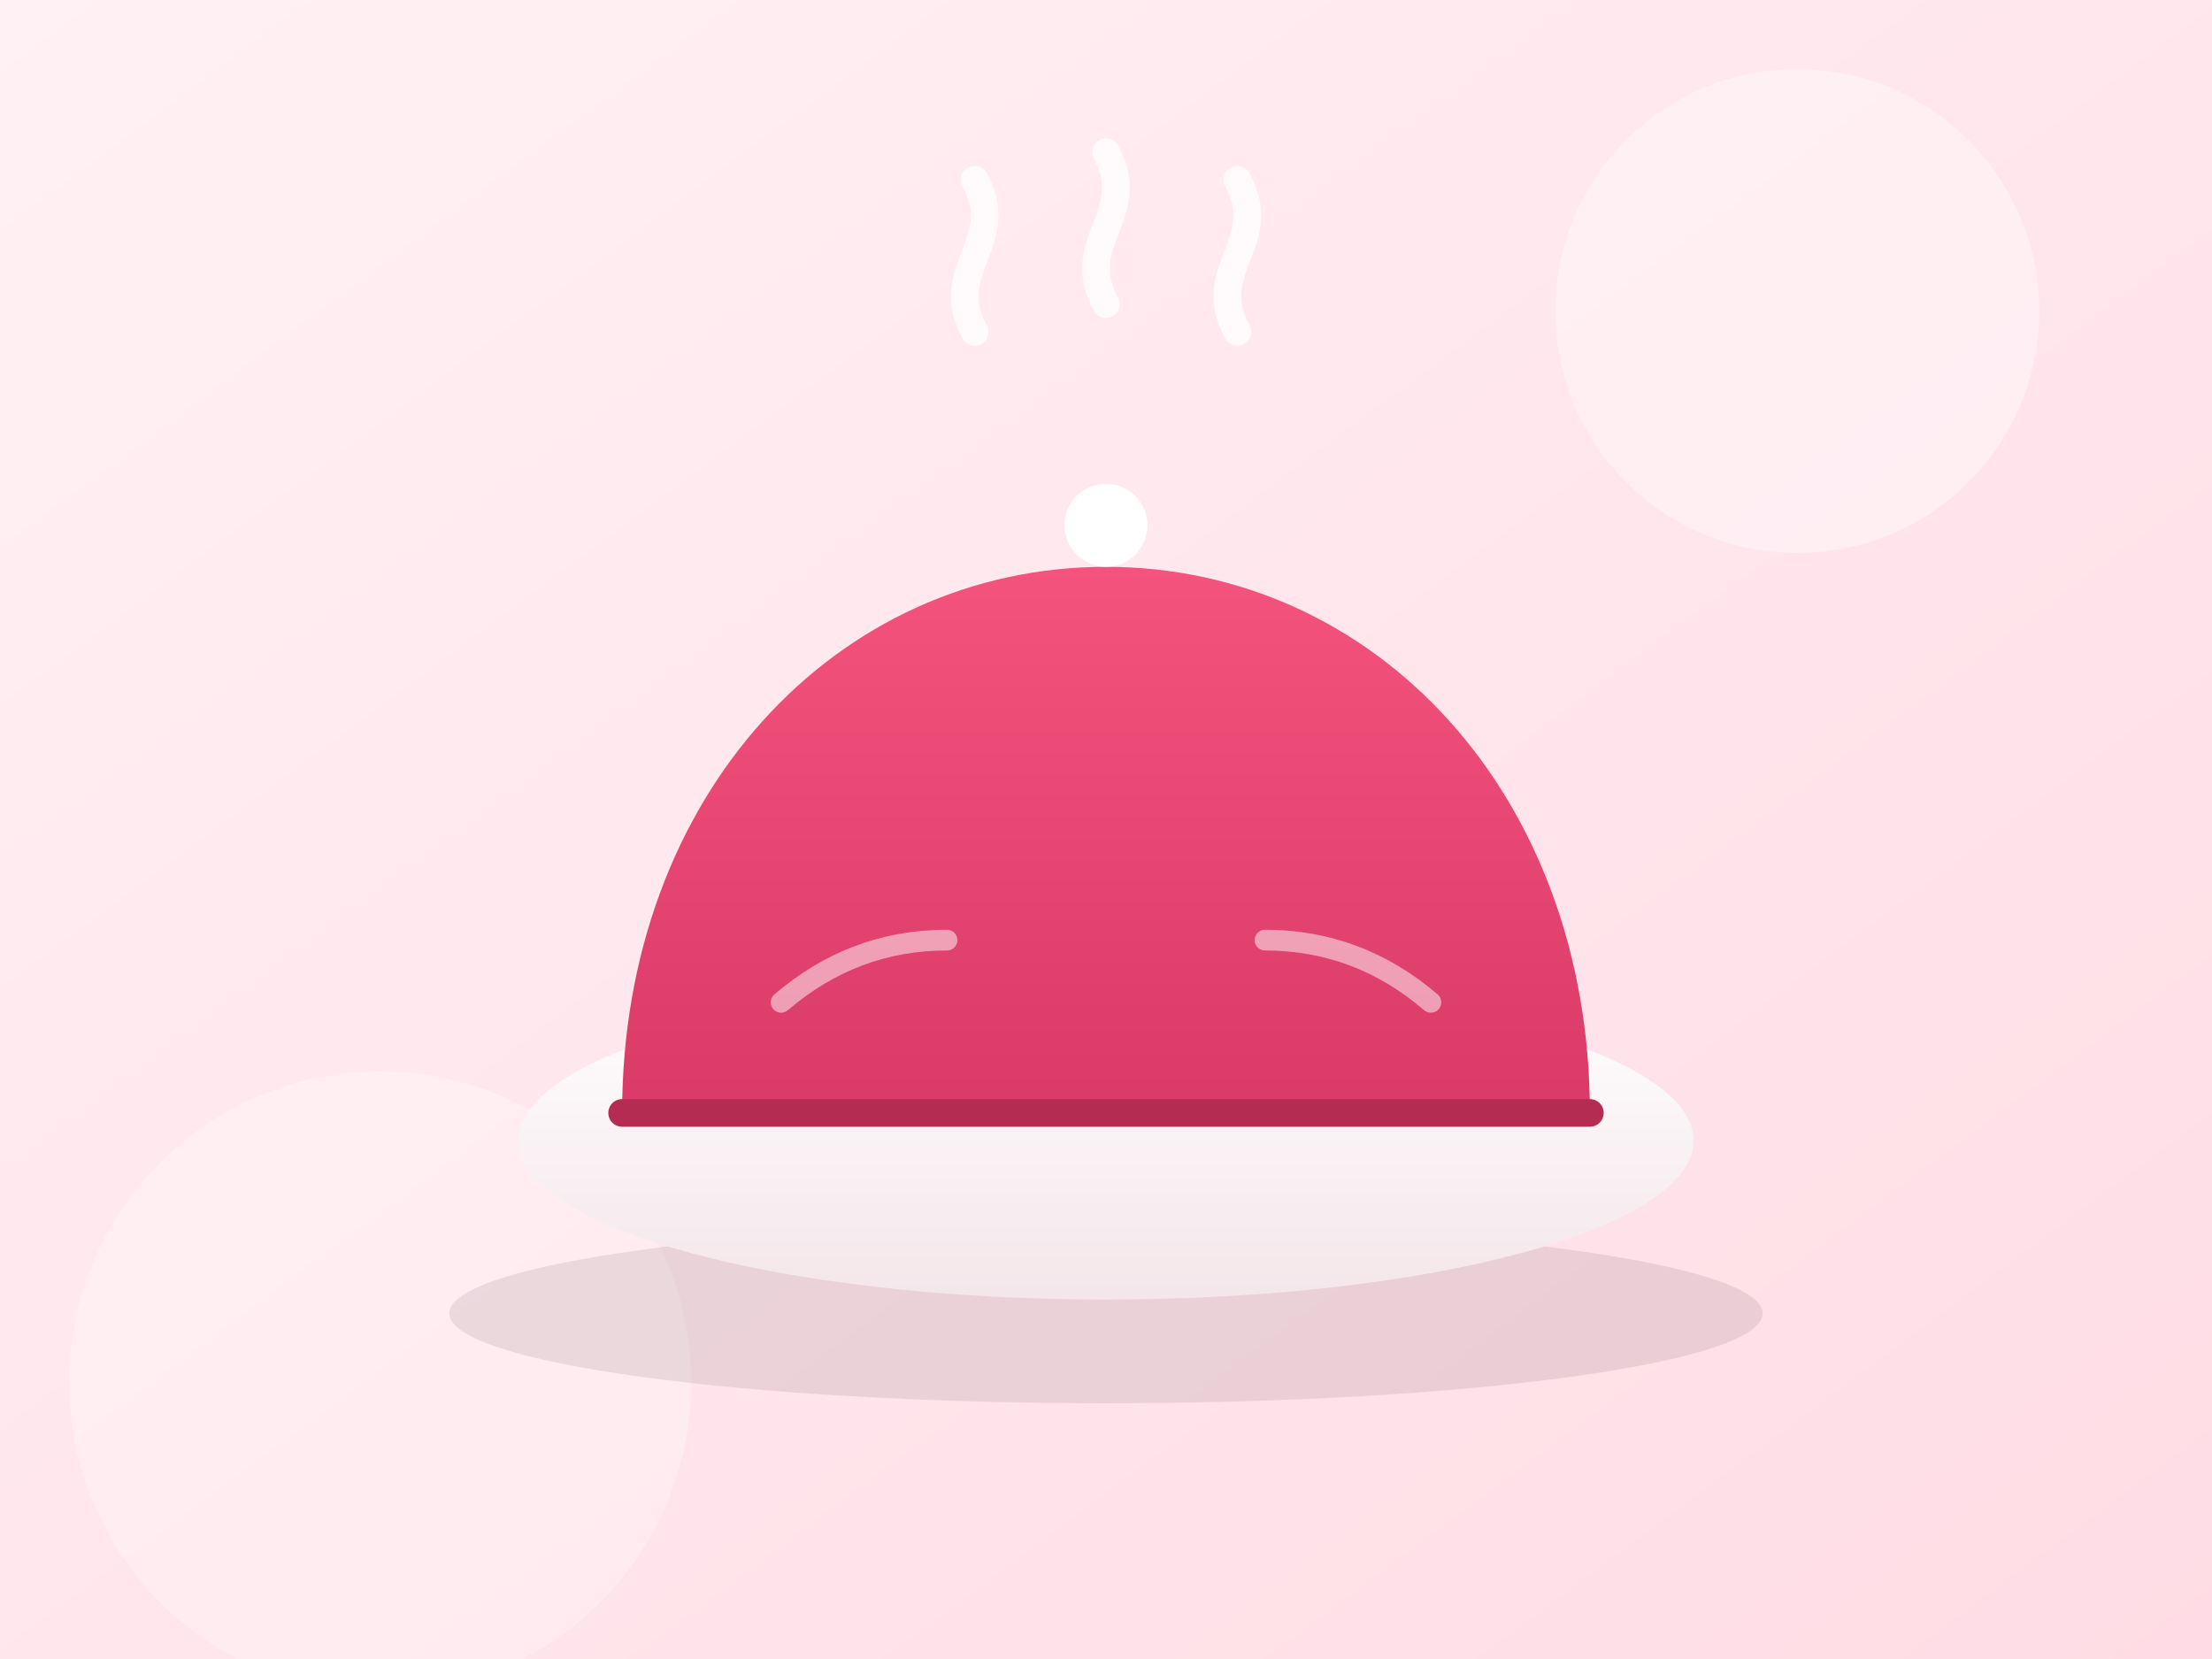
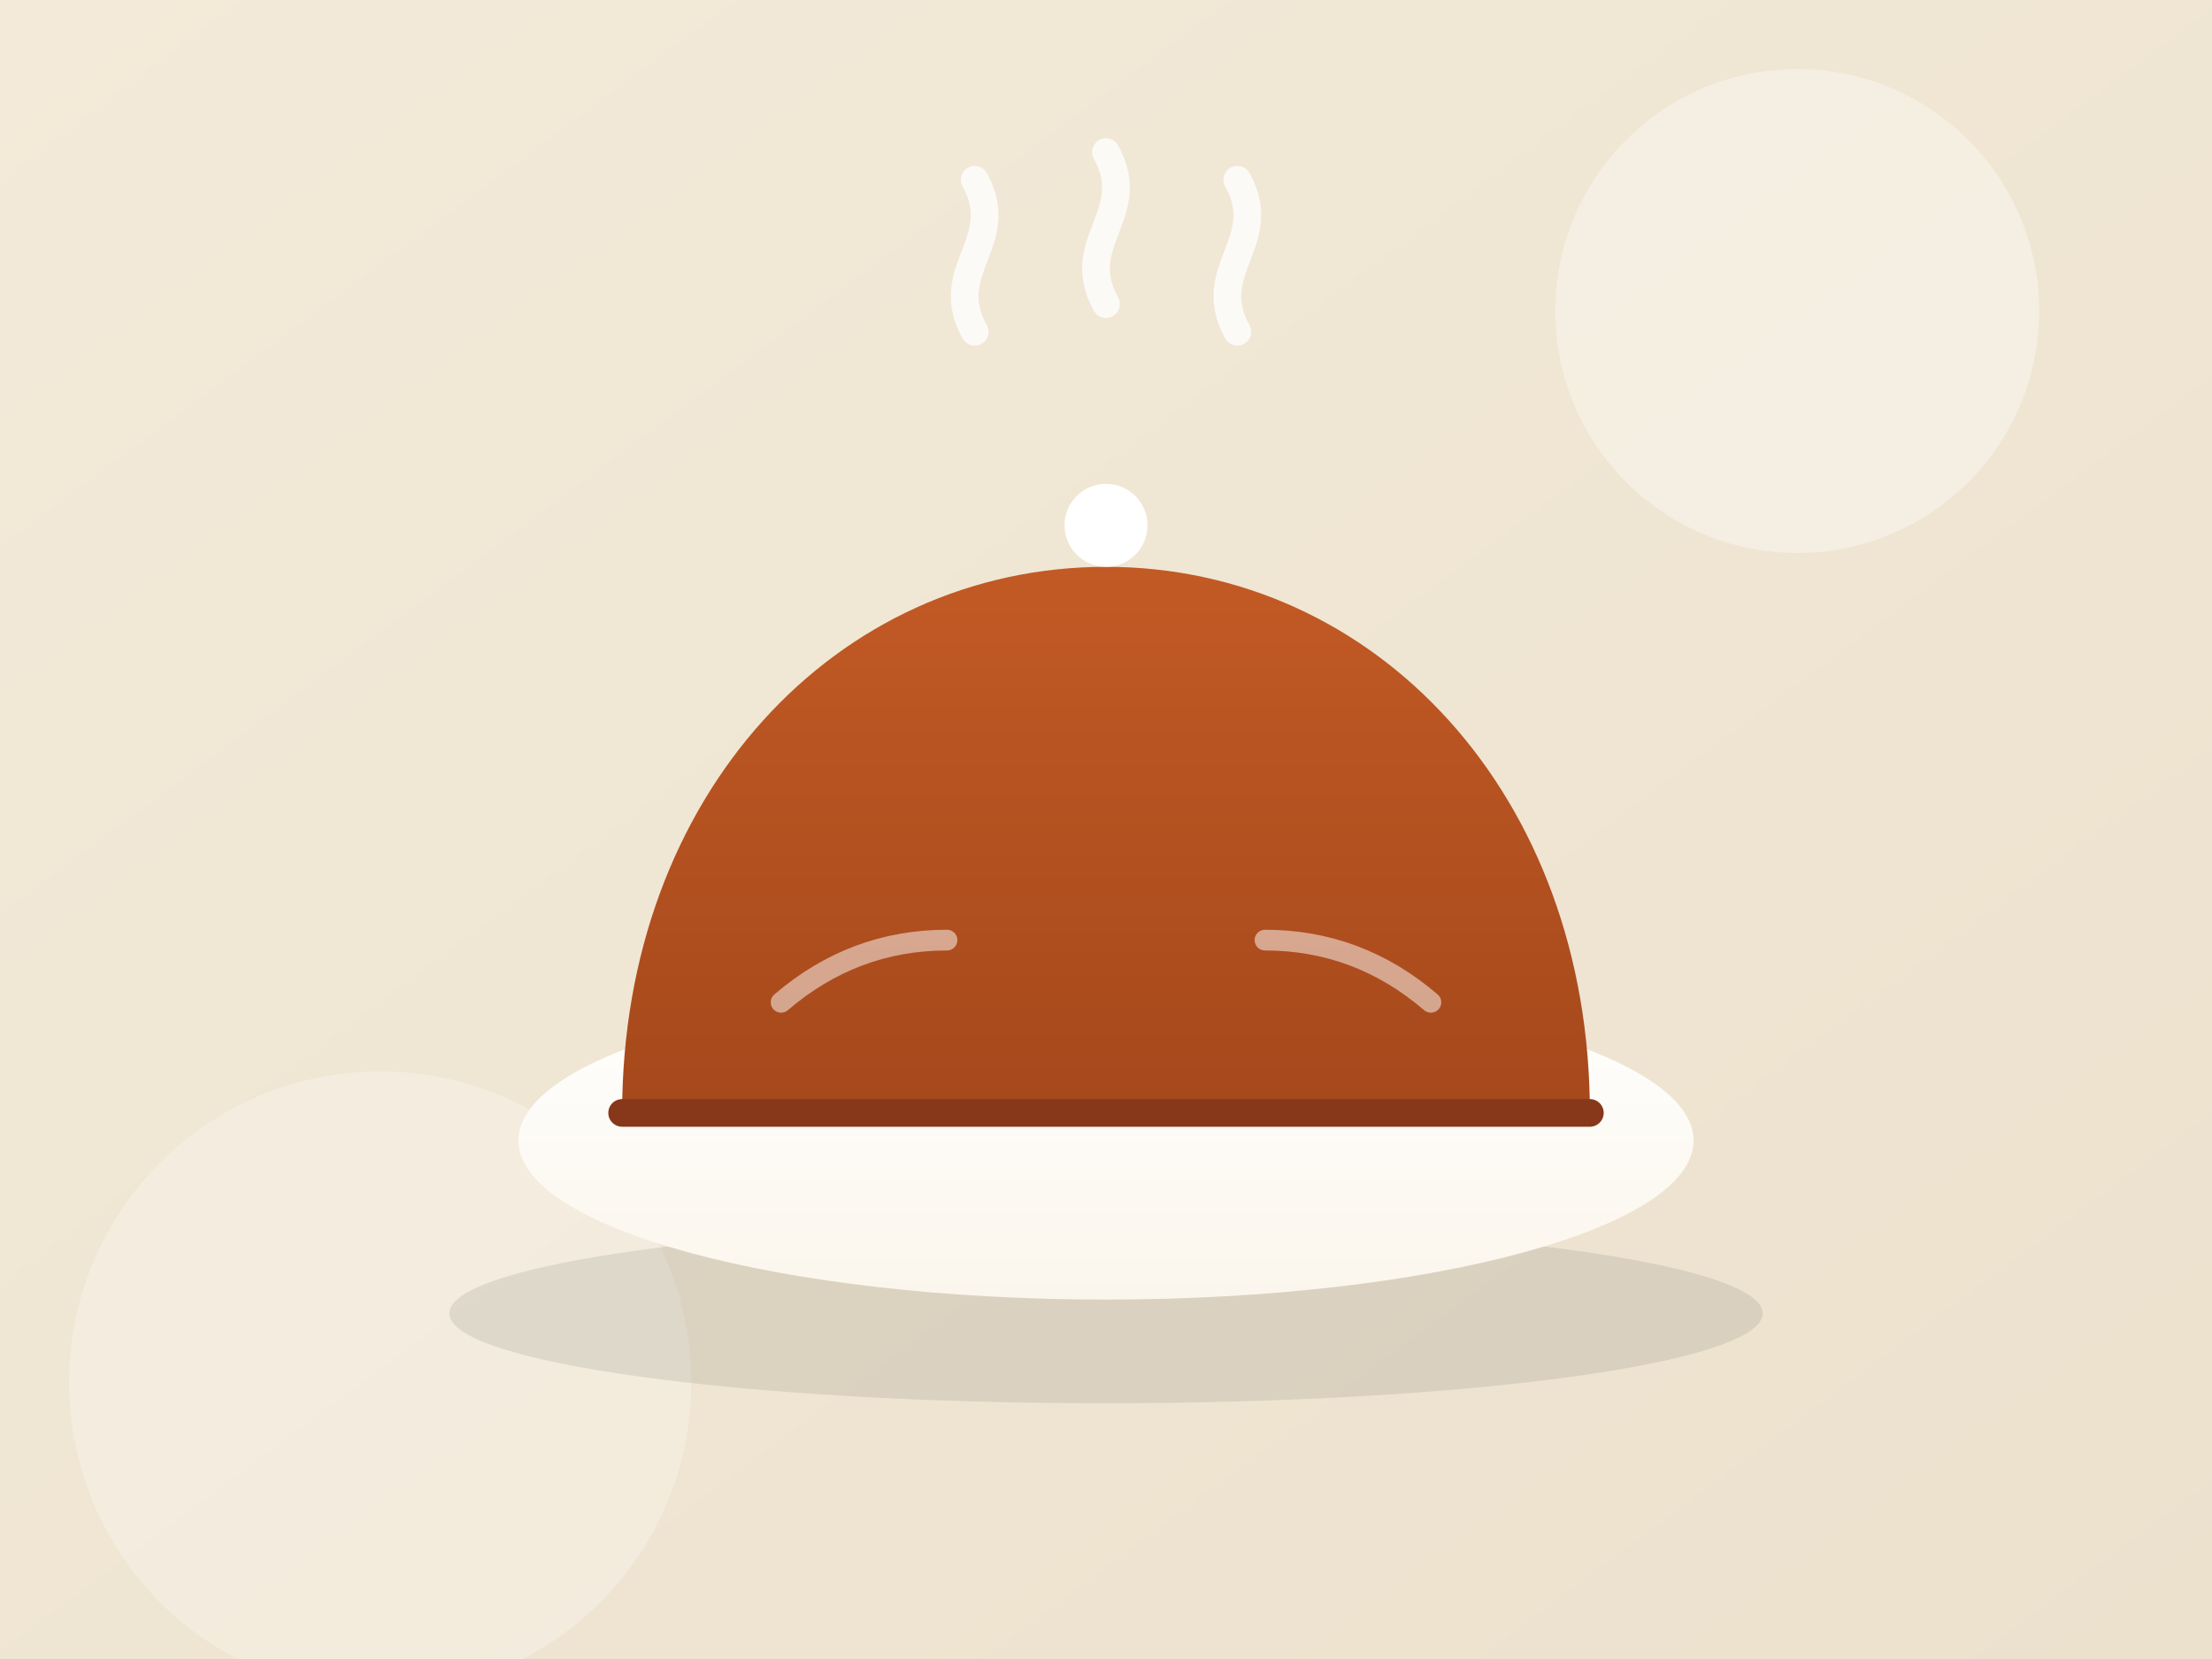
<svg xmlns="http://www.w3.org/2000/svg" viewBox="0 0 640 480" role="img" aria-label="Meal illustration">
  <defs>
    <linearGradient id="bg" x1="0" y1="0" x2="1" y2="1">
-       <stop offset="0" stop-color="#fff1f4" />
-       <stop offset="1" stop-color="#ffdce5" />
+       <stop offset="0" stop-color="#f3ead9" />
+       <stop offset="1" stop-color="#ece1cd" />
    </linearGradient>
    <linearGradient id="plate" x1="0" y1="0" x2="0" y2="1">
      <stop offset="0" stop-color="#ffffff" />
-       <stop offset="1" stop-color="#f4e6ea" />
+       <stop offset="1" stop-color="#fbf6ec" />
    </linearGradient>
    <linearGradient id="dome" x1="0" y1="0" x2="0" y2="1">
-       <stop offset="0" stop-color="#f4537d" />
-       <stop offset="1" stop-color="#d93a66" />
+       <stop offset="0" stop-color="#c25a25" />
+       <stop offset="1" stop-color="#a5481b" />
    </linearGradient>
  </defs>
  <rect width="640" height="480" fill="url(#bg)" />
  <circle cx="520" cy="90" r="70" fill="#ffffff" opacity=".35" />
  <circle cx="110" cy="400" r="90" fill="#ffffff" opacity=".25" />
-   <ellipse cx="320" cy="380" rx="190" ry="26" fill="#2a2124" opacity=".10" />
+   <ellipse cx="320" cy="380" rx="190" ry="26" fill="#211d1a" opacity=".10" />
  <ellipse cx="320" cy="330" rx="170" ry="46" fill="url(#plate)" />
  <path d="M180 322c0-92 62-158 140-158s140 66 140 158z" fill="url(#dome)" />
-   <path d="M180 322h280" stroke="#b52c53" stroke-width="8" stroke-linecap="round" />
+   <path d="M180 322h280" stroke="#87381a" stroke-width="8" stroke-linecap="round" />
  <circle cx="320" cy="152" r="12" fill="#fff" />
  <path d="M282 96c-10-18 10-26 0-44M320 88c-10-18 10-26 0-44M358 96c-10-18 10-26 0-44" stroke="#fff" stroke-width="8" stroke-linecap="round" opacity=".8" fill="none" />
  <path d="M226 290c14-12 30-18 48-18M414 290c-14-12-30-18-48-18" stroke="#fff" stroke-width="6" stroke-linecap="round" opacity=".5" fill="none" />
</svg>
